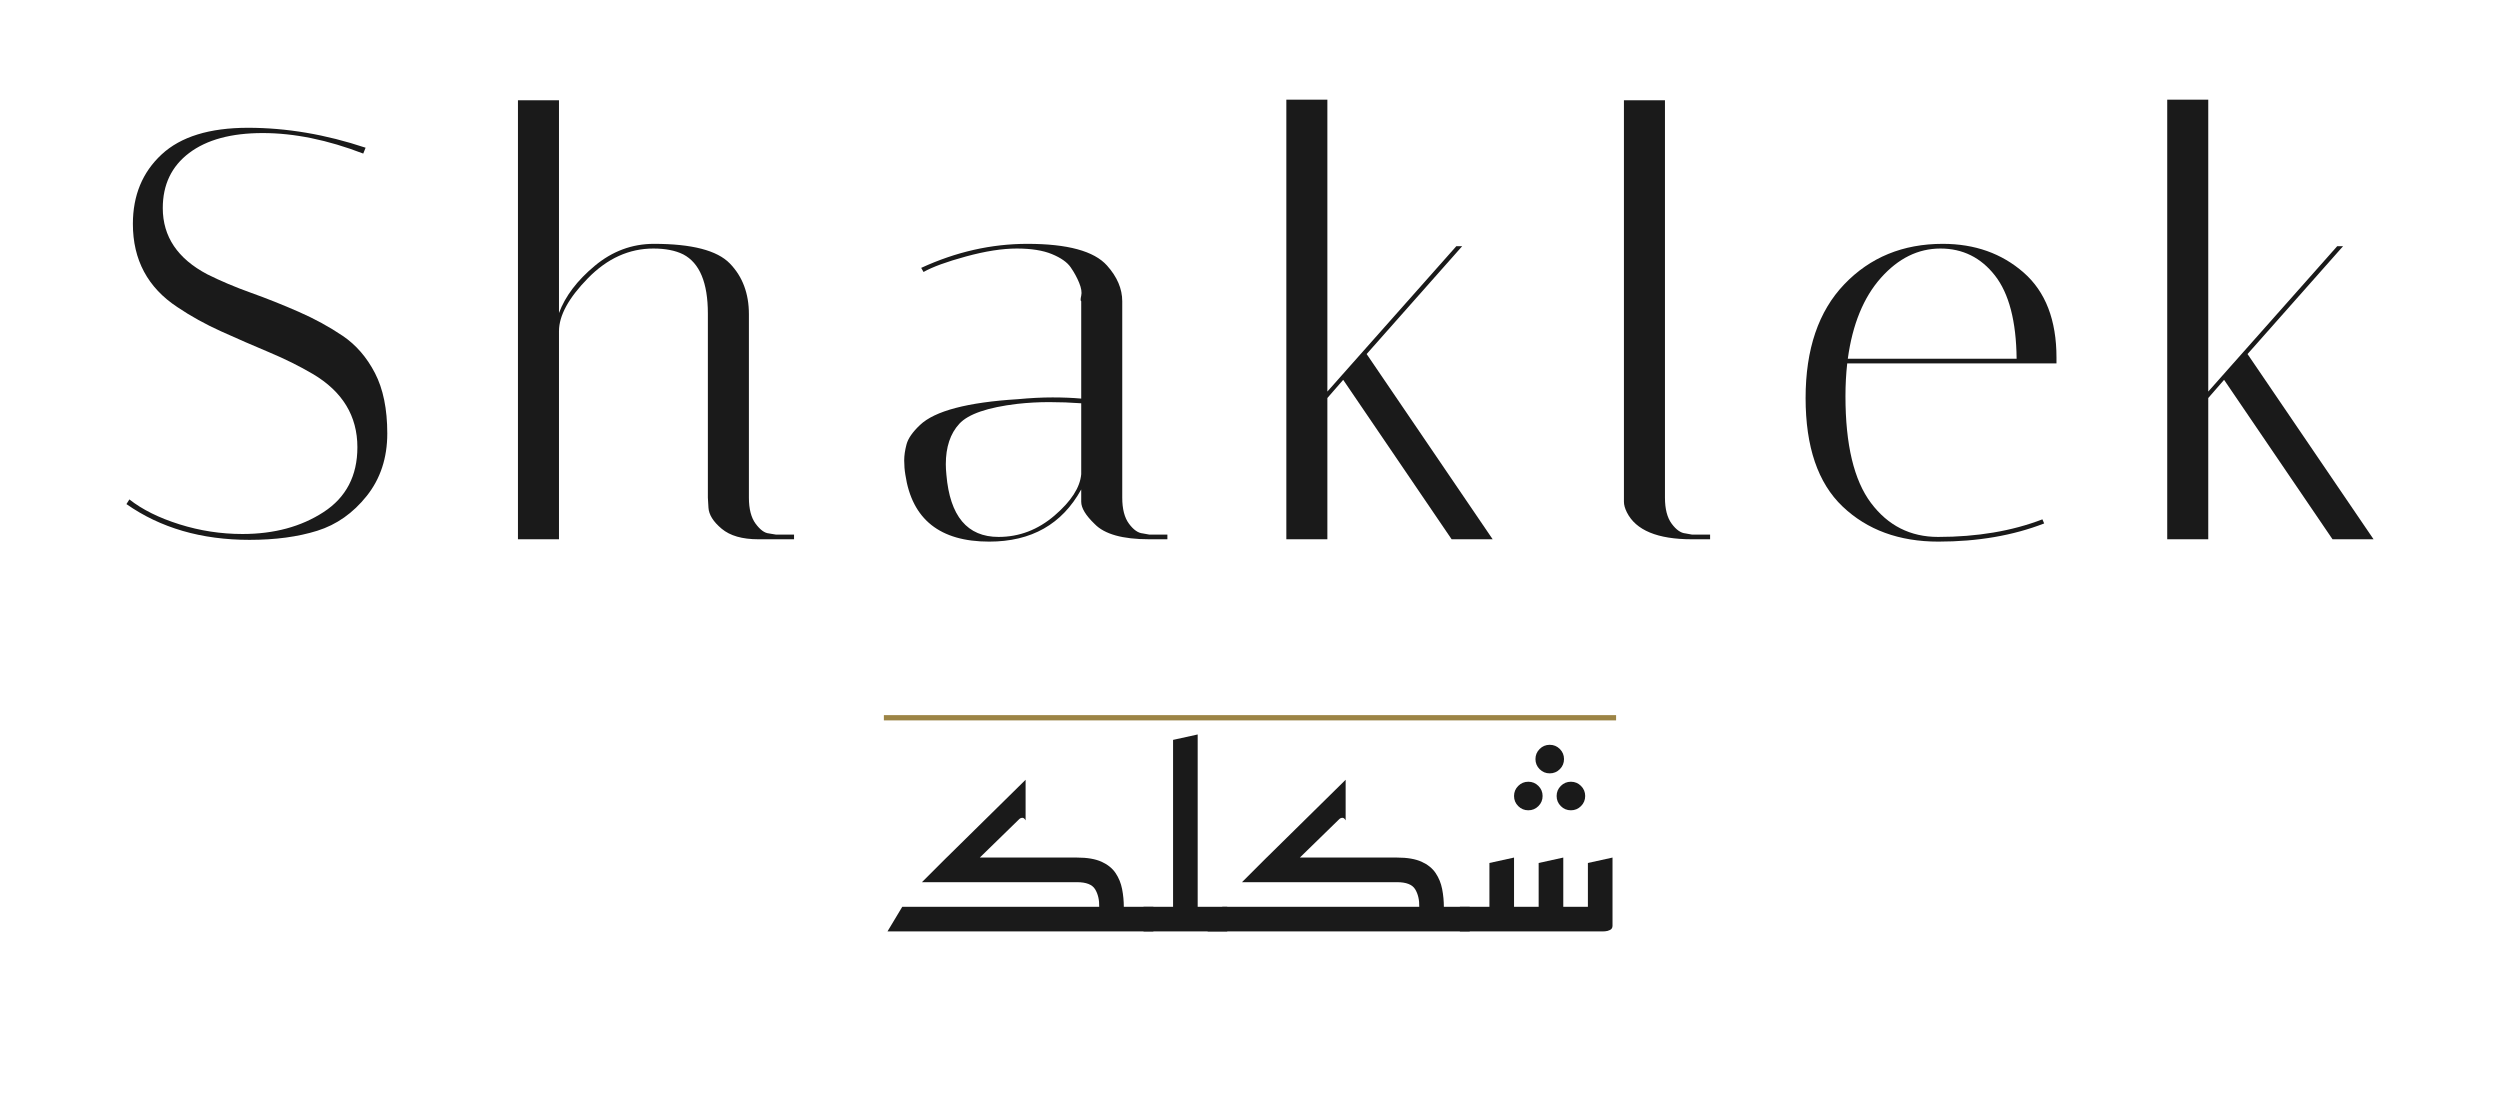
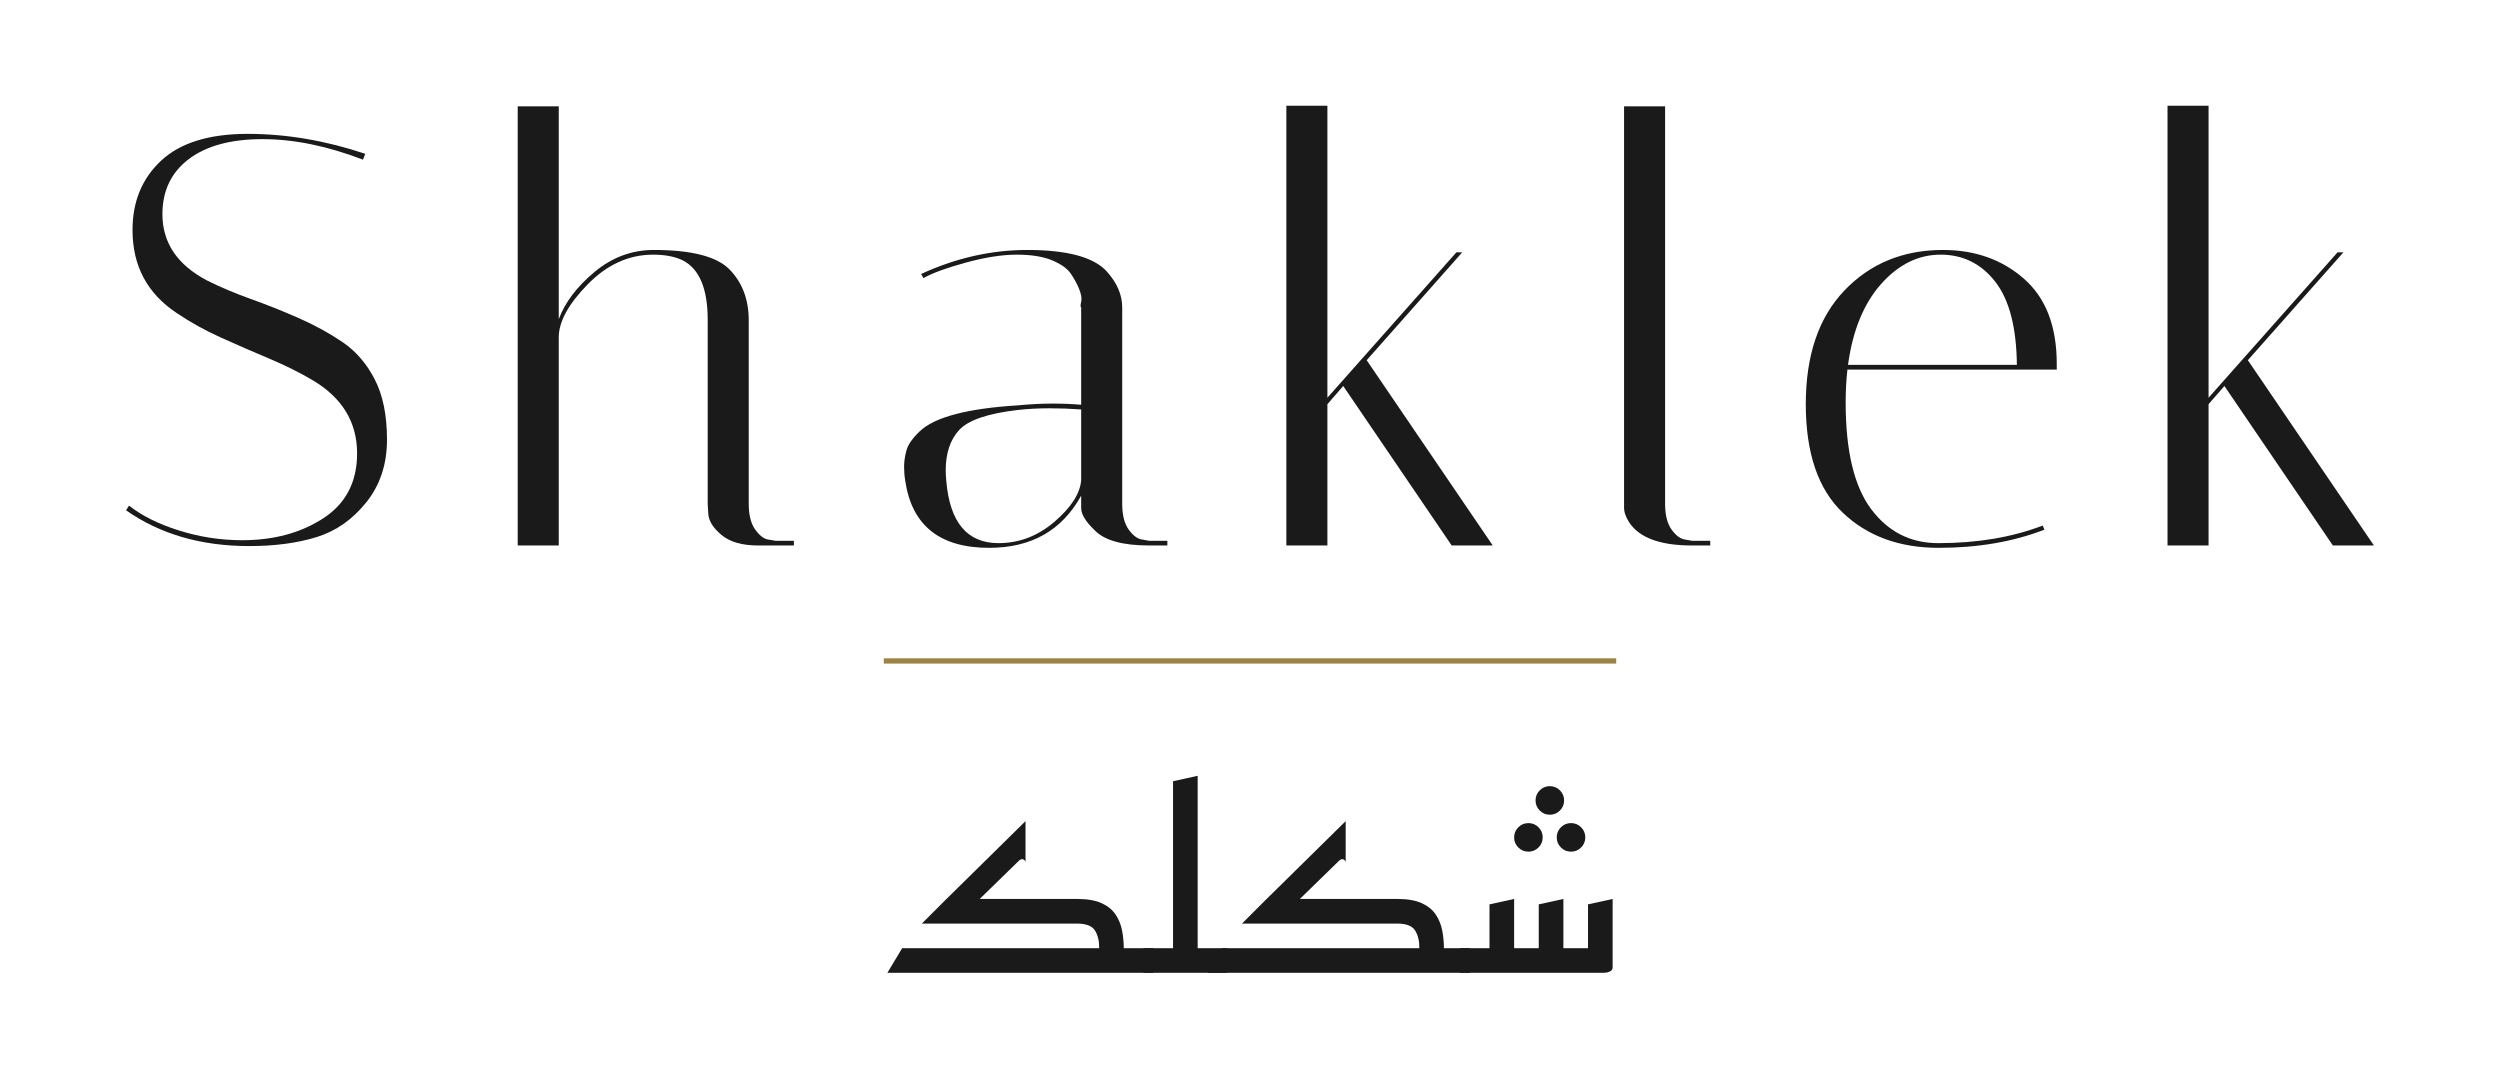
- <svg xmlns="http://www.w3.org/2000/svg" viewBox="0 0 852.72 379.00" width="853" height="379" role="img" aria-label="Shaklek">
-   <g fill="#1A1A1A" transform="translate(36.00 184.00)">
+ <svg xmlns="http://www.w3.org/2000/svg" viewBox="0 0 852.72 366.76" width="853" height="367" role="img" aria-label="Shaklek">
+   <g fill="#1A1A1A" transform="translate(36.00 186.00)">
    <path transform="translate(0.000 0.000) scale(0.2 -0.2)" d="M439 658Q348 693 267.5 693Q187 693 142 659Q97 625 97 565Q97 492 173 452Q207 435 247.5 420.5Q288 406 329 388Q370 370 404 347Q438 324 459 283.5Q480 243 480 180.5Q480 118 445 74Q410 30 360.5 14.5Q311 -1 245 -1Q122 -1 35 60L40 68Q73 42 125.5 25.5Q178 9 233 9Q314 9 371.5 46.5Q429 84 429 157Q429 237 353 282Q319 302 278.5 319Q238 336 197 354.5Q156 373 122 396Q46 446 46 538Q46 611 95 656.5Q144 702 242.5 702Q341 702 443 668Z" />
    <path transform="translate(130.586 0.000) scale(0.2 -0.2)" d="M460 0Q419 0 397.5 18Q376 36 375 54L374 71L374 385Q374 464 332 486Q312 496 281 496Q219 496 169.5 445.5Q120 395 120 355L120 0L50 0L50 749L120 749L120 386Q136 429 181 466.5Q226 504 282 504Q379 504 411.5 470.5Q444 437 444 384L444 71Q444 42 455.5 26.5Q467 11 478 10L490 8L521 8L521 0Z" />
    <path transform="translate(265.372 0.000) scale(0.2 -0.2)" d="M453 0Q385 0 360 26Q337 48 337 64L337 85Q288 -4 180 -4Q54 -4 37 110Q35 122 35 134.5Q35 147 39 162Q43 177 62 195Q100 231 229 239Q261 242 288 242Q315 242 337 240L337 406Q335 407 337 415.5Q339 424 333.5 437.5Q328 451 319 464Q310 477 287 486.5Q264 496 227 496Q190 496 140.5 482.5Q91 469 68 456L64 463Q153 504 245 504Q348 504 381 467Q407 438 407 406L407 71Q407 42 418.5 26.5Q430 11 442 10L453 8L484 8L484 0ZM196 4Q249 4 291.5 40.5Q334 77 337 111L337 232Q310 234 282.5 234Q255 234 228 231Q152 222 129 197Q106 172 106 128Q106 120 107 110Q116 4 196 4Z" />
    <path transform="translate(392.759 0.000) scale(0.2 -0.2)" d="M120 750L120 252L340 500L350 500L187 316L402 0L332 0L147 272L120 241L120 0L50 0L50 750Z" />
    <path transform="translate(507.745 0.000) scale(0.2 -0.2)" d="M167 0Q79 0 56 46Q51 56 51 64L51 749L121 749L121 71Q121 42 132.5 26.5Q144 11 156 10L167 8L198 8L198 0Z" />
    <path transform="translate(571.931 0.000) scale(0.2 -0.2)" d="M108 244Q108 120 151.5 62Q195 4 266 4Q366 4 444 34L447 27Q367 -4 266.5 -4Q166 -4 103 56Q40 116 40 241Q40 366 106 435Q172 504 274 504Q356 504 412 455Q468 406 468 310Q468 305 468 300L111 300Q108 273 108 244ZM400 308Q399 404 363 450Q327 496 270 496Q213 496 168.5 446Q124 396 112 308L400 308Z" />
    <path transform="translate(693.317 0.000) scale(0.2 -0.2)" d="M120 750L120 252L340 500L350 500L187 316L402 0L332 0L147 272L120 241L120 0L50 0L50 750Z" />
  </g>
-   <rect x="301.44" y="244.00" width="249.83" height="1.80" fill="#9C8445" />
-   <g fill="#1A1A1A" transform="translate(300.57 317.80)">
+   <rect x="301.44" y="224.48" width="249.83" height="1.80" fill="#9C8445" />
+   <g fill="#1A1A1A" transform="translate(300.57 331.76)">
    <path transform="translate(0.000 0.000) scale(0.084 -0.084)" d="M909 0L909 100L1105 100L1105 0ZM25 0L85 100L885 100Q886 142 868.5 171Q851 200 795 200L165 200L265 300L795 300Q857 300 894.5 283Q932 266 951.5 237Q971 208 978 172Q985 136 985 97.5Q985 59 985 23Q985 11 975 6Q965 1 955 0.5Q945 0 945 0ZM320 222L254 289L586 616L586 451Q580 462 572.5 461.5Q565 461 560 456Z" />
    <path transform="translate(91.140 0.000) scale(0.084 -0.084)" d="M100 0L100 100L320 100L320 0ZM-20 0L-20 100L100 100L100 778L200 800L200 23Q200 11 190 6Q180 1 170 0.5Q160 0 160 0Z" />
    <path transform="translate(116.340 0.000) scale(0.084 -0.084)" d="M809 0L809 100L1005 100L1005 0ZM-60 0L0 100L800 100Q801 142 783.5 171Q766 200 710 200L80 200L180 300L710 300Q772 300 809.5 283Q847 266 866.5 237Q886 208 893 172Q900 136 900 97.5Q900 59 900 23Q900 11 890 6Q880 1 870 0.5Q860 0 860 0ZM235 222L169 289L501 616L501 451Q495 462 487.5 461.5Q480 461 475 456Z" />
    <path transform="translate(215.880 -46.200) scale(0.084 -0.084)" d="M145 92Q121 92 104 109Q87 126 87 150Q87 174 104 191Q121 208 145 208Q169 208 186 191Q203 174 203 150Q203 126 186 109Q169 92 145 92ZM231 -58Q207 -58 190 -41Q173 -24 173 0Q173 24 190 41Q207 58 231 58Q255 58 272 41Q289 24 289 0Q289 -24 272 -41Q255 -58 231 -58ZM58 -58Q34 -58 17 -41Q0 -24 0 0Q0 24 17 41Q34 58 58 58Q82 58 99 41Q116 24 116 0Q116 -24 99 -41Q82 -58 58 -58Z" />
    <path transform="translate(199.080 0.000) scale(0.084 -0.084)" d="M-20 0L-20 100L100 100L100 278L200 300L200 100L300 100L300 278L400 300L400 100L500 100L500 278L600 300L600 23Q600 11 590 6Q580 1 570 0.5Q560 0 560 0Z" />
  </g>
</svg>
